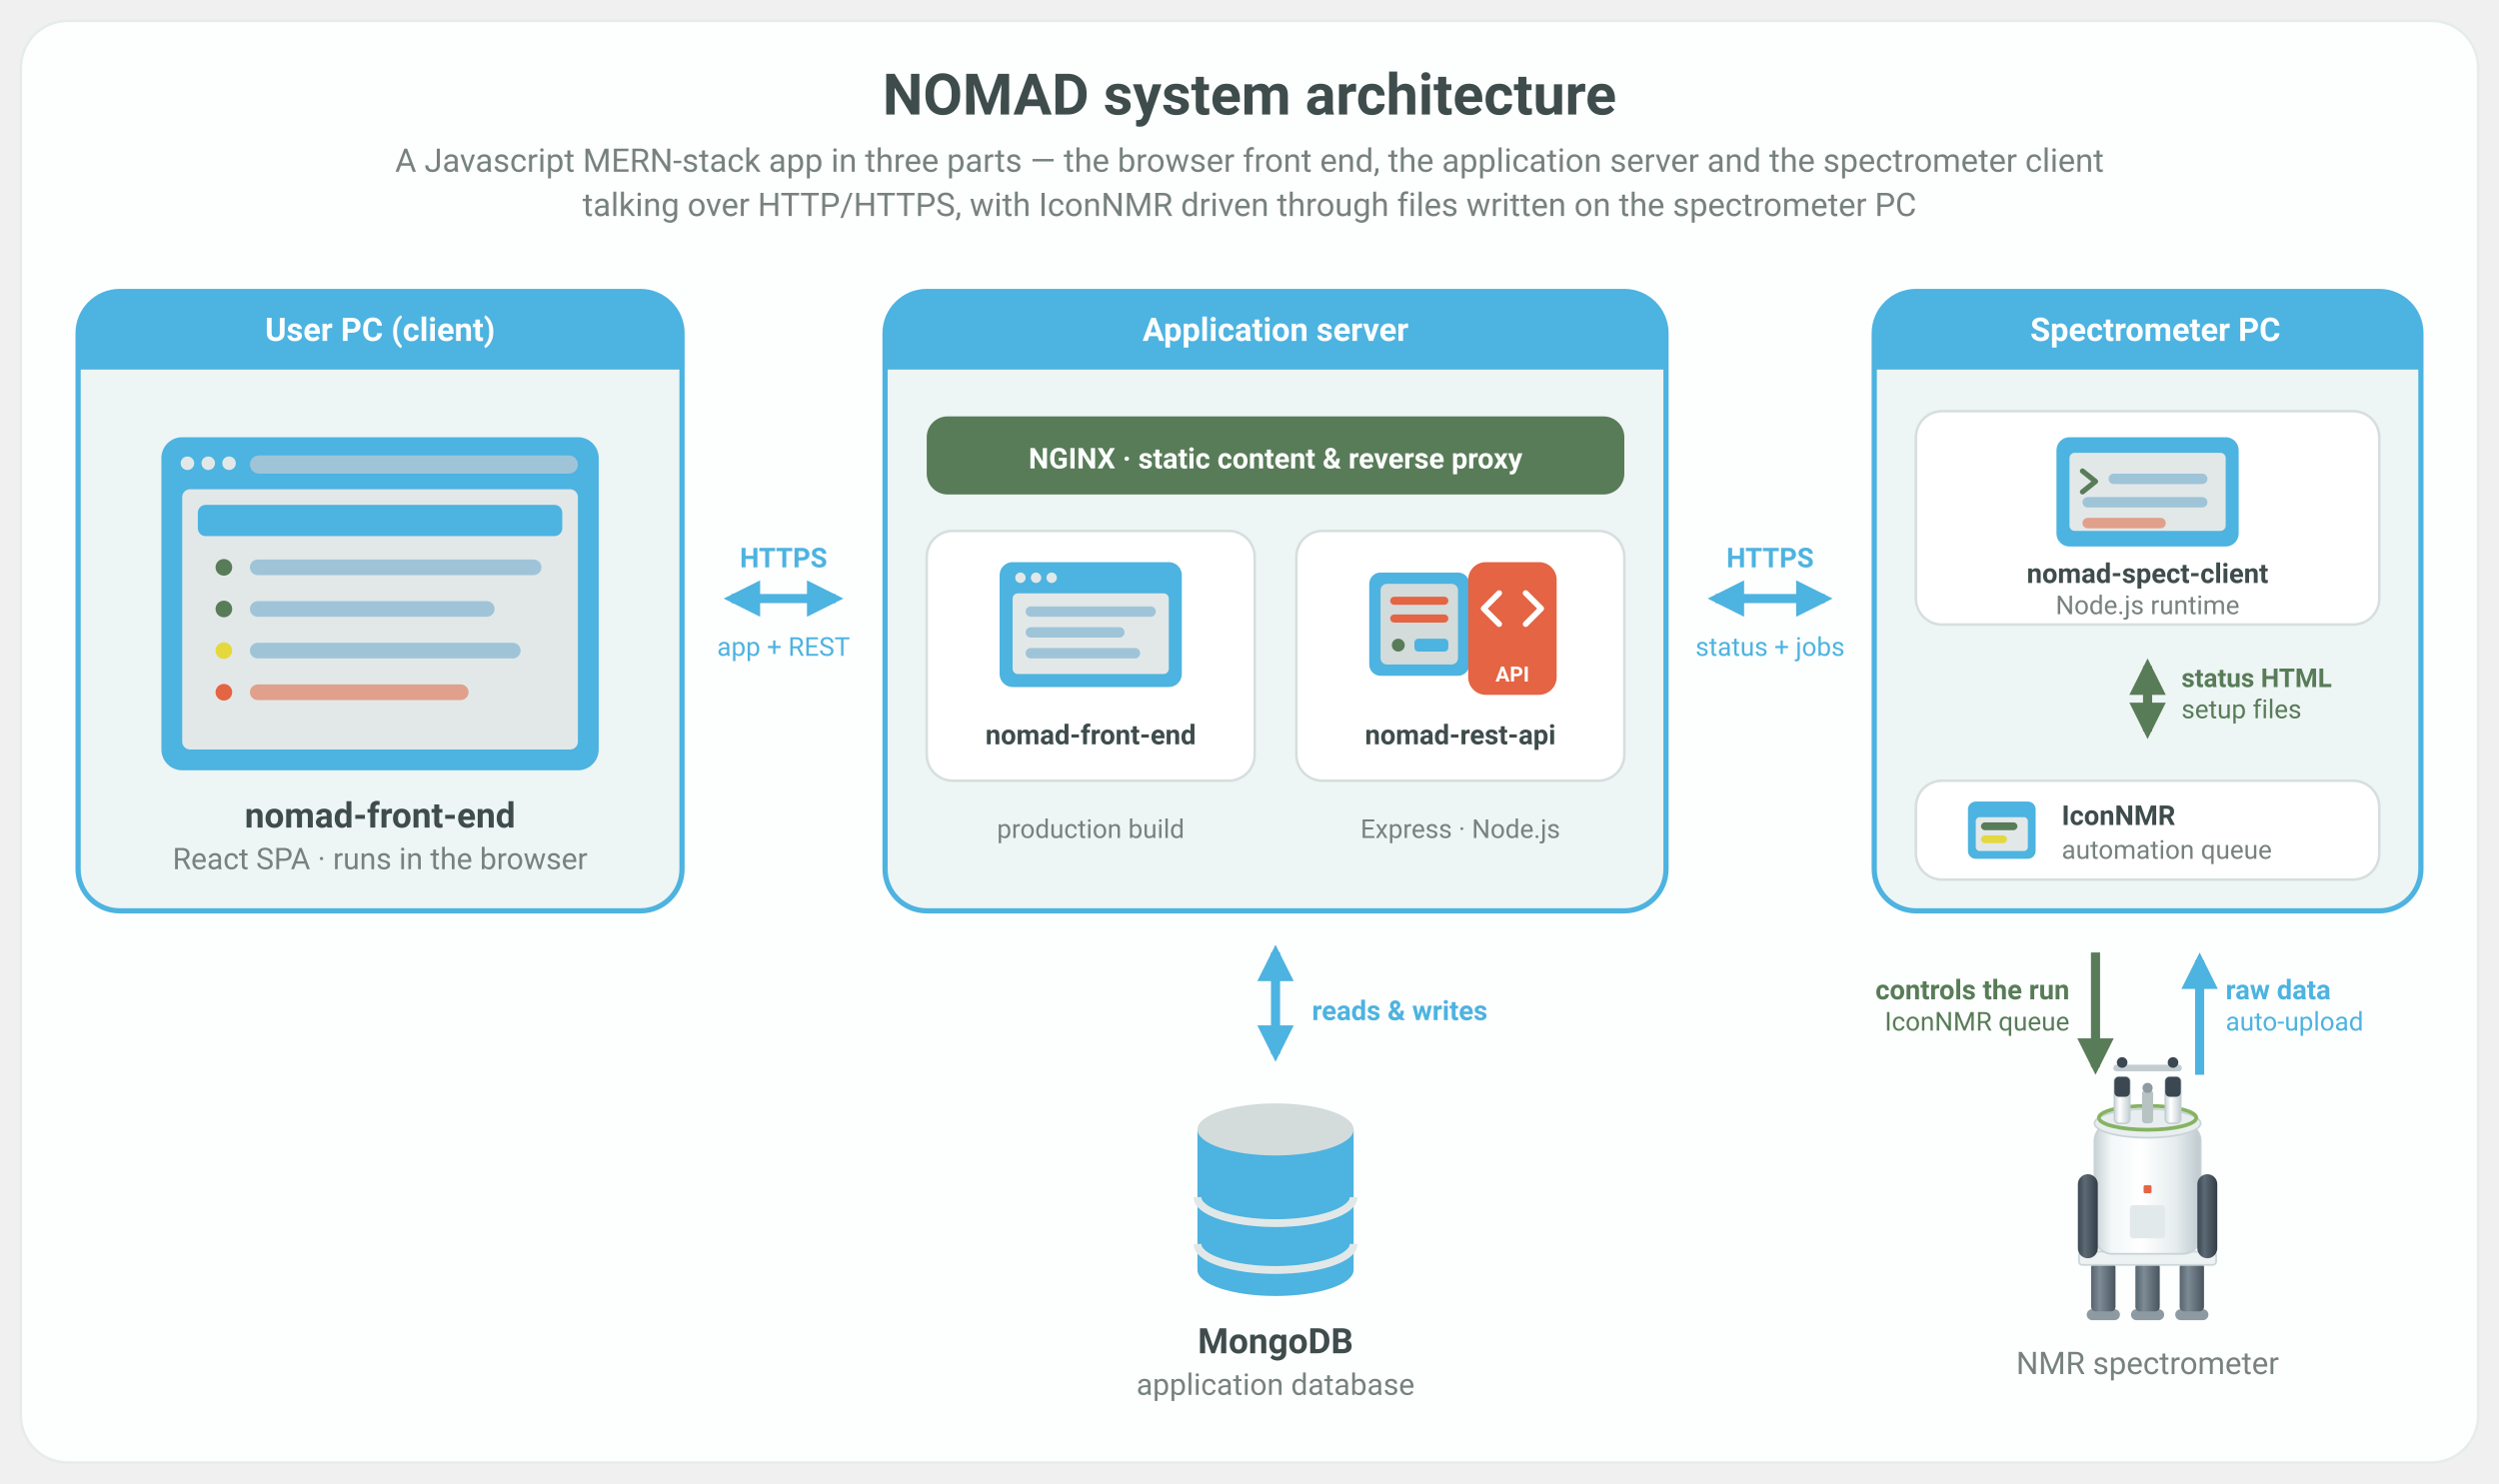
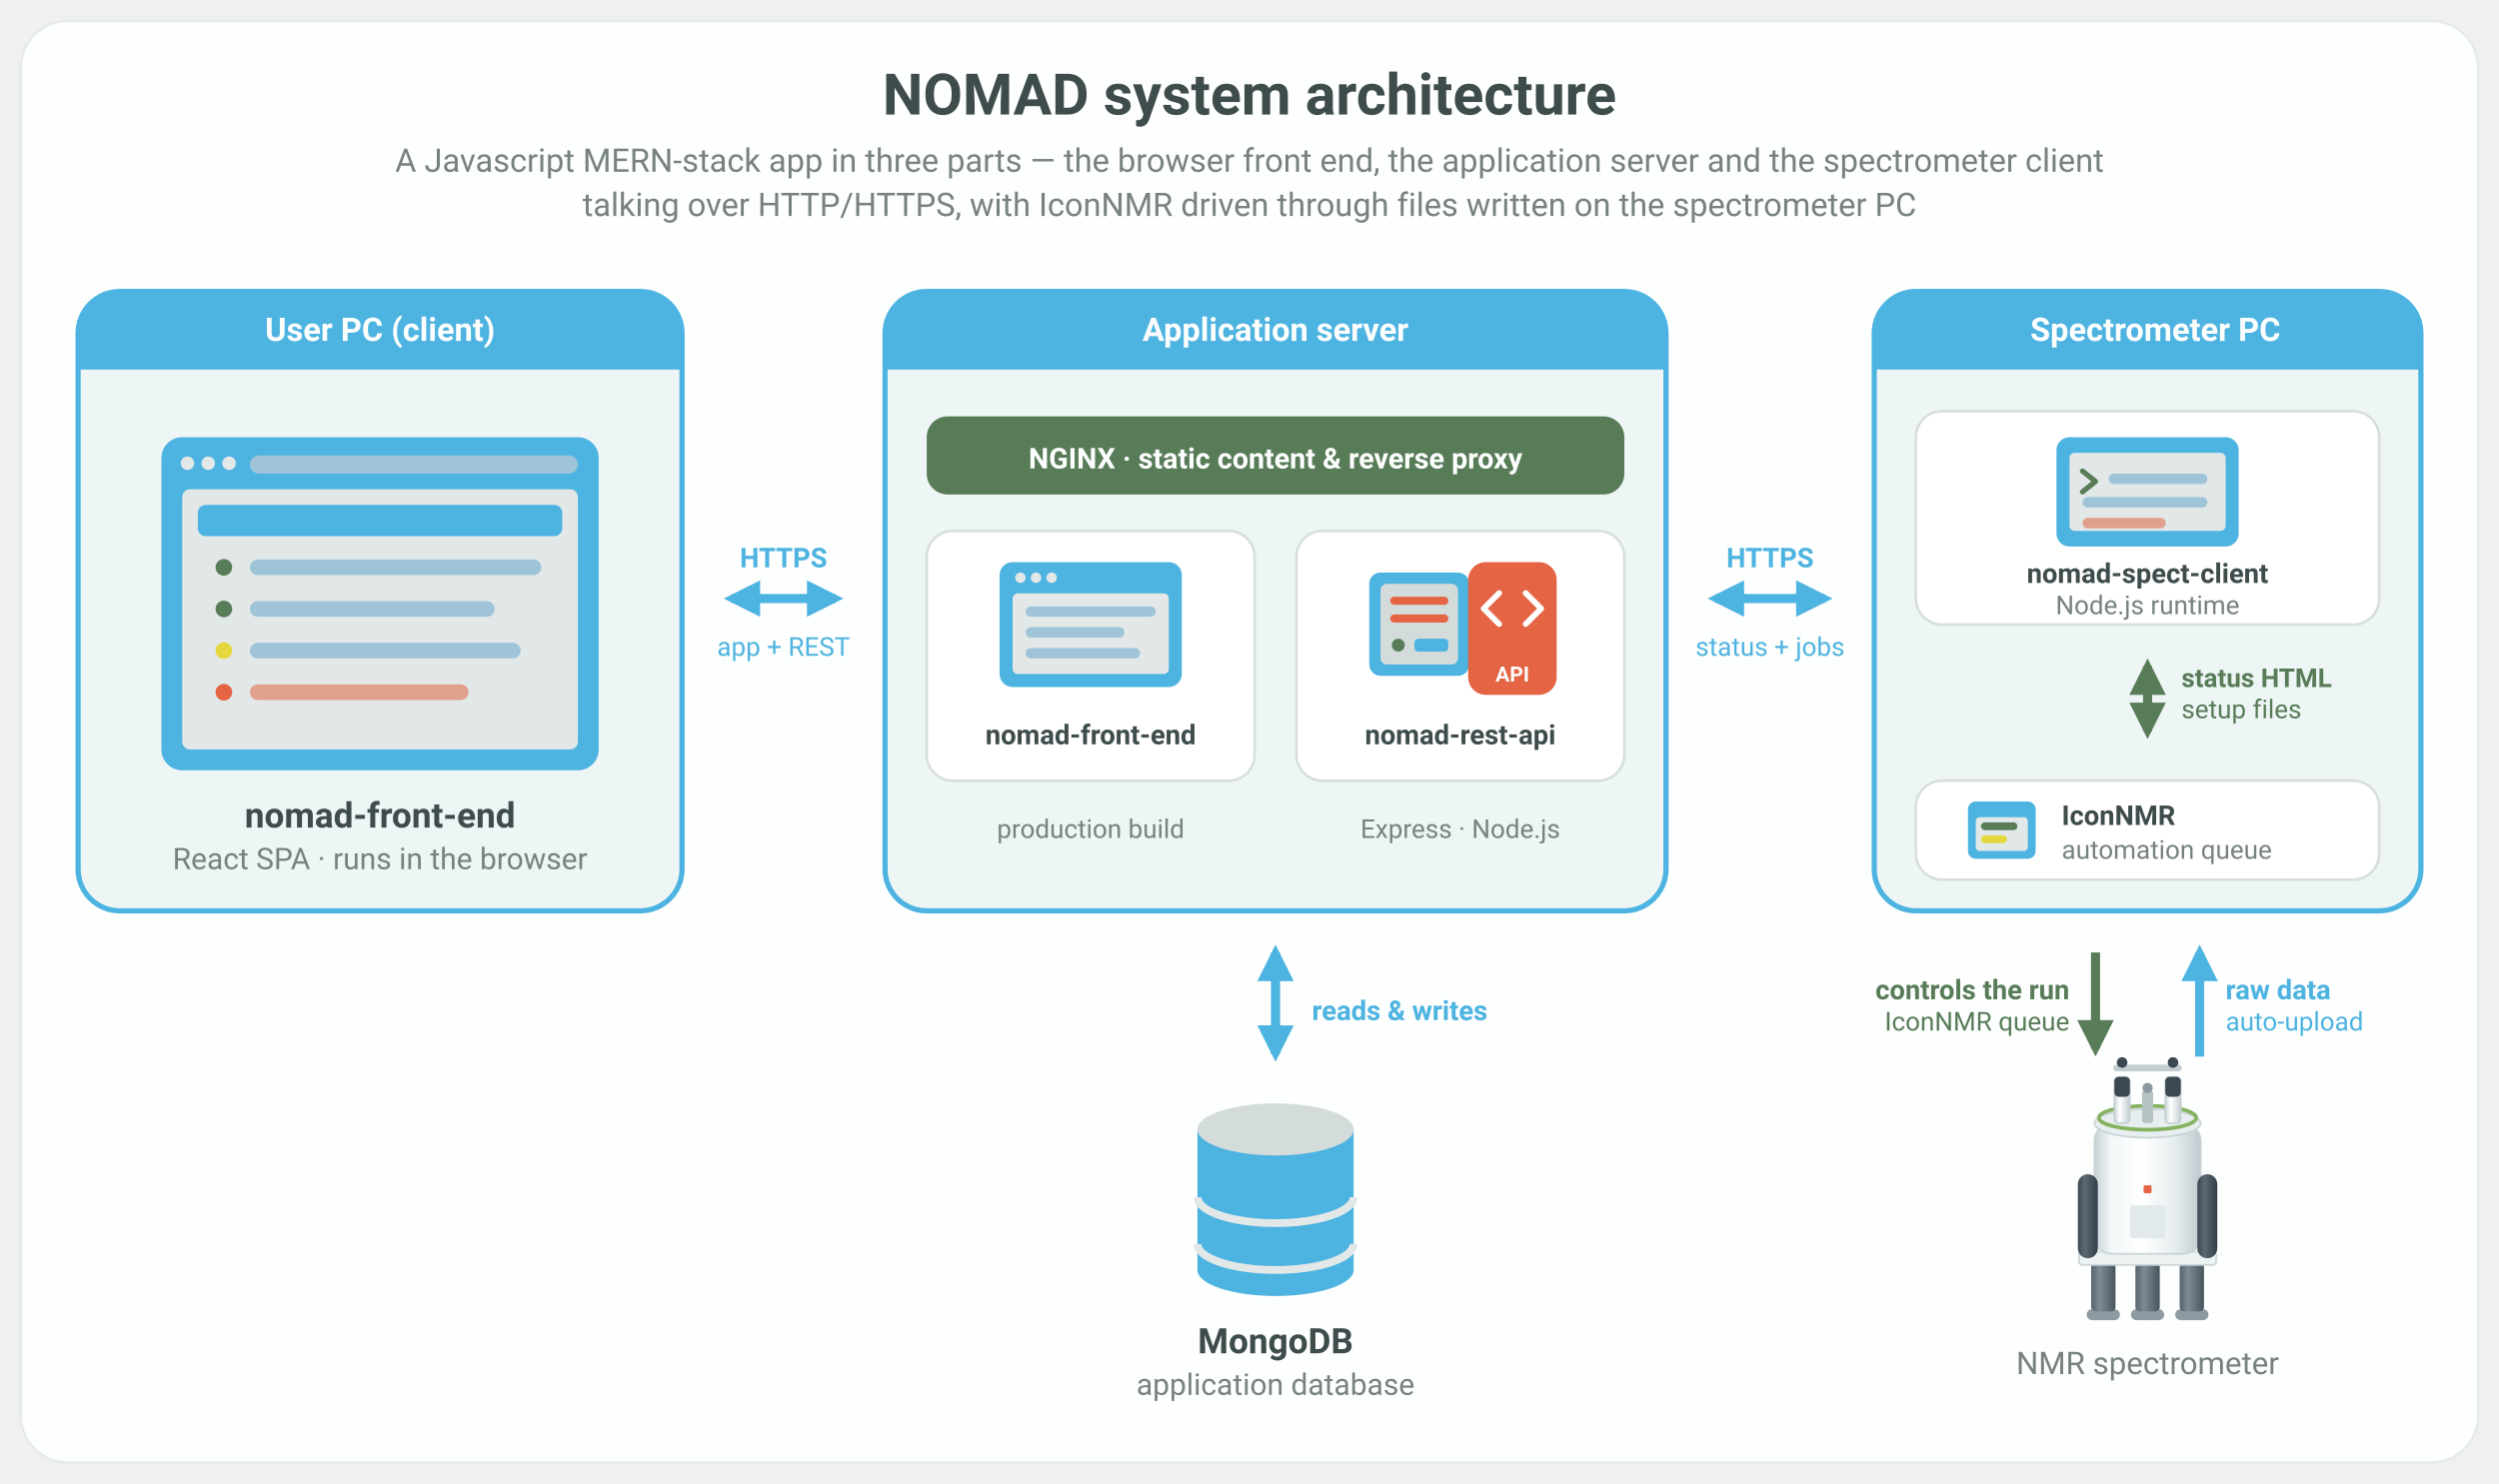
<svg xmlns="http://www.w3.org/2000/svg" width="960" height="570" viewBox="0 0 960 570" font-family="-apple-system,BlinkMacSystemFont,'Segoe UI',Roboto,Helvetica,Arial,sans-serif">
  <defs>
    <marker id="ah-blue" viewBox="0 0 14 14" refX="11" refY="7" markerWidth="14" markerHeight="14" markerUnits="userSpaceOnUse" orient="auto">
      <path d="M0 0 L14 7 L0 14 Z" fill="#4db3e0" />
    </marker>
    <marker id="ah-blue-start" viewBox="0 0 14 14" refX="3" refY="7" markerWidth="14" markerHeight="14" markerUnits="userSpaceOnUse" orient="auto">
      <path d="M14 0 L0 7 L14 14 Z" fill="#4db3e0" />
    </marker>
    <marker id="ah-green" viewBox="0 0 14 14" refX="11" refY="7" markerWidth="14" markerHeight="14" markerUnits="userSpaceOnUse" orient="auto">
      <path d="M0 0 L14 7 L0 14 Z" fill="#587c58" />
    </marker>
    <marker id="ah-green-start" viewBox="0 0 14 14" refX="3" refY="7" markerWidth="14" markerHeight="14" markerUnits="userSpaceOnUse" orient="auto">
      <path d="M14 0 L0 7 L14 14 Z" fill="#587c58" />
    </marker>
    <linearGradient id="mag-body" x1="0" y1="0" x2="1" y2="0">
      <stop offset="0" stop-color="#c7d2d6" />
      <stop offset="0.16" stop-color="#f2f7f8" />
      <stop offset="0.44" stop-color="#ffffff" />
      <stop offset="0.76" stop-color="#e6edee" />
      <stop offset="1" stop-color="#bfc9ce" />
    </linearGradient>
    <linearGradient id="mag-shroud" x1="0" y1="0" x2="1" y2="0">
      <stop offset="0" stop-color="#3b4751" />
      <stop offset="0.35" stop-color="#5c6a75" />
      <stop offset="1" stop-color="#333d46" />
    </linearGradient>
    <linearGradient id="mag-leg" x1="0" y1="0" x2="1" y2="0">
      <stop offset="0" stop-color="#57646e" />
      <stop offset="0.35" stop-color="#7d8b95" />
      <stop offset="1" stop-color="#49555e" />
    </linearGradient>
    <linearGradient id="mag-tube" x1="0" y1="0" x2="1" y2="0">
      <stop offset="0" stop-color="#ccd6d9" />
      <stop offset="0.35" stop-color="#ffffff" />
      <stop offset="1" stop-color="#c3ced2" />
    </linearGradient>
    <g id="magnet">
      <g fill="#8e9aa1">
        <rect x="-27.5" y="53" width="15" height="5" rx="2.5" />
        <rect x="-7.5" y="53" width="15" height="5" rx="2.5" />
        <rect x="12.5" y="53" width="15" height="5" rx="2.5" />
      </g>
      <rect x="-25.5" y="32" width="11" height="22" rx="2" fill="url(#mag-leg)" />
      <rect x="-5.5" y="32" width="11" height="22" rx="2" fill="url(#mag-leg)" />
      <rect x="14.5" y="32" width="11" height="22" rx="2" fill="url(#mag-leg)" />
      <rect x="-31" y="27" width="62" height="6" rx="1.5" fill="#edf2f3" stroke="#ccd6d9" stroke-width="0.8" />
      <rect x="-24" y="-31" width="48" height="59" rx="8" fill="url(#mag-body)" stroke="#c9d3d6" stroke-width="0.8" />
      <ellipse cx="0" cy="-31" rx="24" ry="6.5" fill="#e8eef0" stroke="#c9d3d6" stroke-width="0.8" />
      <rect x="-31.5" y="-8" width="9" height="38" rx="4.5" fill="url(#mag-shroud)" />
      <rect x="22.5" y="-8" width="9" height="38" rx="4.5" fill="url(#mag-shroud)" />
      <rect x="-8" y="6" width="16" height="15" rx="1.5" fill="#e2e9eb" />
      <rect x="-1.8" y="-3" width="3.6" height="3.6" rx="0.6" fill="#e46444" />
      <ellipse cx="0" cy="-33.5" rx="22" ry="5.4" fill="none" stroke="#86b361" stroke-width="1.7" />
      <rect x="-15" y="-52" width="7" height="21" rx="2" fill="url(#mag-tube)" stroke="#c3ced2" stroke-width="0.7" />
      <rect x="-15" y="-52" width="7" height="9" rx="2" fill="#3b4751" />
      <rect x="8" y="-52" width="7" height="21" rx="2" fill="url(#mag-tube)" stroke="#c3ced2" stroke-width="0.7" />
      <rect x="8" y="-52" width="7" height="9" rx="2" fill="#3b4751" />
      <rect x="-2.5" y="-46" width="5" height="15" rx="1.5" fill="#b7c2c2" />
      <circle cx="0" cy="-47" r="2.3" fill="#8e9aa1" />
      <rect x="-15.5" y="-57.5" width="31" height="3" rx="1.5" fill="#c3ccd0" />
      <circle cx="-11.5" cy="-58.5" r="2.4" fill="#3b4751" />
      <circle cx="11.5" cy="-58.5" r="2.4" fill="#3b4751" />
    </g>
    <g id="rack">
      <rect x="0" y="0" width="62" height="64" rx="7" fill="#4db3e0" />
      <rect x="7" y="7" width="48" height="50" rx="4" fill="#d3dbdb" />
      <rect x="13" y="15" width="36" height="5" rx="2.5" fill="#e46444" />
      <rect x="13" y="26" width="36" height="5" rx="2.5" fill="#e46444" />
      <circle cx="18" cy="45" r="4" fill="#587c58" />
      <rect x="28" y="41" width="21" height="8" rx="2.5" fill="#4db3e0" />
    </g>
    <g id="api-port">
      <rect x="0" y="0" width="40" height="60" rx="8" fill="#e46444" />
      <g fill="none" stroke="#fdfefe" stroke-width="2.6" stroke-linecap="round" stroke-linejoin="round">
        <path d="M14 14 l-7 7 l7 7" />
        <path d="M26 14 l7 7 l-7 7" />
      </g>
      <text x="20" y="54" text-anchor="middle" font-size="9.5" font-weight="700" fill="#fdfefe">API</text>
    </g>
  </defs>
  <rect x="8" y="8" width="944" height="554" rx="18" fill="#fdfefe" stroke="#e6ebeb" />
  <text x="480" y="44" text-anchor="middle" font-size="22" font-weight="600" fill="#3f4c4c">NOMAD system architecture</text>
  <text x="480" y="66" text-anchor="middle" font-size="12.5" fill="#77827f">A Javascript MERN-stack app in three parts — the browser front end, the application server and the spectrometer client</text>
  <text x="480" y="83" text-anchor="middle" font-size="12.5" fill="#77827f">talking over HTTP/HTTPS, with IconNMR driven through files written on the spectrometer PC</text>
  <g transform="translate(0 0)">
    <rect x="30" y="112" width="232" height="238" rx="16" fill="#eef5f5" stroke="#4db3e0" stroke-width="2" />
    <path d="M30 128 a16 16 0 0 1 16 -16 h200 a16 16 0 0 1 16 16 v14 h-232 z" fill="#4db3e0" />
    <text x="146" y="131" text-anchor="middle" font-size="12.5" font-weight="600" fill="#fdfefe">User PC (client)</text>
    <rect x="62" y="168" width="168" height="128" rx="8" fill="#4db3e0" />
    <circle cx="72" cy="178" r="2.6" fill="#e2e8e8" />
    <circle cx="80" cy="178" r="2.6" fill="#e2e8e8" />
    <circle cx="88" cy="178" r="2.6" fill="#e2e8e8" />
    <rect x="96" y="175" width="126" height="7" rx="3.5" fill="#9fc4d8" />
    <rect x="70" y="188" width="152" height="100" rx="3" fill="#e2e8e8" />
    <rect x="76" y="194" width="140" height="12" rx="3" fill="#4db3e0" />
    <circle cx="86" cy="218" r="3.2" fill="#587c58" />
    <rect x="96" y="215" width="112" height="6" rx="3" fill="#9fc4d8" />
    <circle cx="86" cy="234" r="3.2" fill="#587c58" />
    <rect x="96" y="231" width="94" height="6" rx="3" fill="#9fc4d8" />
    <circle cx="86" cy="250" r="3.2" fill="#e5d83e" />
    <rect x="96" y="247" width="104" height="6" rx="3" fill="#9fc4d8" />
    <circle cx="86" cy="266" r="3.2" fill="#e46444" />
    <rect x="96" y="263" width="84" height="6" rx="3" fill="#e0a08c" />
    <text x="146" y="318" text-anchor="middle" font-size="13.5" font-weight="600" fill="#3f4c4c">nomad-front-end</text>
    <text x="146" y="334" text-anchor="middle" font-size="11.5" fill="#77827f">React SPA · runs in the browser</text>
    <rect x="340" y="112" width="300" height="238" rx="16" fill="#eef5f5" stroke="#4db3e0" stroke-width="2" />
    <path d="M340 128 a16 16 0 0 1 16 -16 h268 a16 16 0 0 1 16 16 v14 h-300 z" fill="#4db3e0" />
    <text x="490" y="131" text-anchor="middle" font-size="12.5" font-weight="600" fill="#fdfefe">Application server</text>
    <rect x="356" y="160" width="268" height="30" rx="8" fill="#587c58" />
    <text x="490" y="180" text-anchor="middle" font-size="11" font-weight="600" fill="#fdfefe">NGINX · static content &amp; reverse proxy</text>
    <rect x="356" y="204" width="126" height="96" rx="10" fill="#ffffff" stroke="#d7dede" />
    <rect x="498" y="204" width="126" height="96" rx="10" fill="#ffffff" stroke="#d7dede" />
    <rect x="384" y="216" width="70" height="48" rx="5" fill="#4db3e0" />
    <circle cx="392" cy="222" r="2" fill="#e2e8e8" />
    <circle cx="398" cy="222" r="2" fill="#e2e8e8" />
    <circle cx="404" cy="222" r="2" fill="#e2e8e8" />
    <rect x="389" y="228" width="60" height="31" rx="2" fill="#e2e8e8" />
    <rect x="394" y="233" width="50" height="4" rx="2" fill="#9fc4d8" />
    <rect x="394" y="241" width="38" height="4" rx="2" fill="#9fc4d8" />
    <rect x="394" y="249" width="44" height="4" rx="2" fill="#9fc4d8" />
    <text x="419" y="286" text-anchor="middle" font-size="10.5" font-weight="600" fill="#3f4c4c">nomad-front-end</text>
    <text x="419" y="322" text-anchor="middle" font-size="10" fill="#77827f">production build</text>
    <use href="#rack" transform="translate(526 220) scale(0.62)" />
    <use href="#api-port" transform="translate(564 216) scale(0.85)" />
    <text x="561" y="286" text-anchor="middle" font-size="10.5" font-weight="600" fill="#3f4c4c">nomad-rest-api</text>
    <text x="561" y="322" text-anchor="middle" font-size="10" fill="#77827f">Express · Node.js</text>
    <rect x="720" y="112" width="210" height="238" rx="16" fill="#eef5f5" stroke="#4db3e0" stroke-width="2" />
    <path d="M720 128 a16 16 0 0 1 16 -16 h178 a16 16 0 0 1 16 16 v14 h-210 z" fill="#4db3e0" />
    <text x="828" y="131" text-anchor="middle" font-size="12.5" font-weight="600" fill="#fdfefe">Spectrometer PC</text>
    <rect x="736" y="158" width="178" height="82" rx="10" fill="#ffffff" stroke="#d7dede" />
    <rect x="790" y="168" width="70" height="42" rx="5" fill="#4db3e0" />
    <rect x="795" y="174" width="60" height="30" rx="2" fill="#e2e8e8" />
    <path d="M800 181 l5 4 l-5 4" fill="none" stroke="#587c58" stroke-width="2" stroke-linecap="round" stroke-linejoin="round" />
    <rect x="810" y="182" width="38" height="4" rx="2" fill="#9fc4d8" />
    <rect x="800" y="191" width="48" height="4" rx="2" fill="#9fc4d8" />
    <rect x="800" y="199" width="32" height="4" rx="2" fill="#e0a08c" />
    <text x="825" y="224" text-anchor="middle" font-size="10.5" font-weight="600" fill="#3f4c4c">nomad-spect-client</text>
    <text x="825" y="236" text-anchor="middle" font-size="10" fill="#77827f">Node.js runtime</text>
    <path d="M825 256 V281" fill="none" stroke="#587c58" stroke-width="3.5" marker-start="url(#ah-green-start)" marker-end="url(#ah-green)" />
    <text x="838" y="264" font-size="10" font-weight="700" fill="#587c58">status HTML</text>
    <text x="838" y="276" font-size="10" fill="#587c58">setup files</text>
    <rect x="736" y="300" width="178" height="38" rx="10" fill="#ffffff" stroke="#d7dede" />
    <rect x="756" y="308" width="26" height="22" rx="3" fill="#4db3e0" />
    <rect x="759" y="314" width="20" height="13" rx="1.5" fill="#e2e8e8" />
    <rect x="761" y="316" width="14" height="3" rx="1.5" fill="#587c58" />
    <rect x="761" y="321" width="10" height="3" rx="1.5" fill="#e5d83e" />
    <text x="792" y="317" font-size="10.5" font-weight="600" fill="#3f4c4c">IconNMR</text>
    <text x="792" y="330" font-size="10" fill="#77827f">automation queue</text>
    <path d="M281 230 H321" fill="none" stroke="#4db3e0" stroke-width="3.5" marker-start="url(#ah-blue-start)" marker-end="url(#ah-blue)" />
    <text x="301" y="218" text-anchor="middle" font-size="10.5" font-weight="700" fill="#4db3e0">HTTPS</text>
    <text x="301" y="252" text-anchor="middle" font-size="10" fill="#4db3e0">app + REST</text>
    <path d="M659 230 H701" fill="none" stroke="#4db3e0" stroke-width="3.5" marker-start="url(#ah-blue-start)" marker-end="url(#ah-blue)" />
    <text x="680" y="218" text-anchor="middle" font-size="10.5" font-weight="700" fill="#4db3e0">HTTPS</text>
    <text x="680" y="252" text-anchor="middle" font-size="10" fill="#4db3e0">status + jobs</text>
    <path d="M490 366 V405" fill="none" stroke="#4db3e0" stroke-width="3.5" marker-start="url(#ah-blue-start)" marker-end="url(#ah-blue)" />
    <text x="504" y="392" font-size="10.5" font-weight="700" fill="#4db3e0">reads &amp; writes</text>
    <g transform="translate(490 434)">
      <path d="M-30 0 v54 a30 10 0 0 0 60 0 v-54 z" fill="#4db3e0" />
      <ellipse cx="0" cy="0" rx="30" ry="10" fill="#d3dbdb" />
      <path d="M-30 26 a30 10 0 0 0 60 0" fill="none" stroke="#e2e8e8" stroke-width="3" />
      <path d="M-30 44 a30 10 0 0 0 60 0" fill="none" stroke="#e2e8e8" stroke-width="3" />
    </g>
    <text x="490" y="520" text-anchor="middle" font-size="13.5" font-weight="600" fill="#3f4c4c">MongoDB</text>
    <text x="490" y="536" text-anchor="middle" font-size="11.5" fill="#77827f">application database</text>
-     <path d="M805 366 V410" fill="none" stroke="#587c58" stroke-width="3.5" marker-end="url(#ah-green)" />
+     <path d="M805 366 V403" fill="none" stroke="#587c58" stroke-width="3.5" marker-end="url(#ah-green)" />
    <text x="795" y="384" text-anchor="end" font-size="10.5" font-weight="700" fill="#587c58">controls the run</text>
    <text x="795" y="396" text-anchor="end" font-size="10" fill="#587c58">IconNMR queue</text>
-     <path d="M845 413 V369" fill="none" stroke="#4db3e0" stroke-width="3.5" marker-end="url(#ah-blue)" />
+     <path d="M845 406 V366" fill="none" stroke="#4db3e0" stroke-width="3.5" marker-end="url(#ah-blue)" />
    <text x="855" y="384" font-size="10.5" font-weight="700" fill="#4db3e0">raw data</text>
    <text x="855" y="396" font-size="10" fill="#4db3e0">auto-upload</text>
    <use href="#magnet" transform="translate(825 458) scale(0.85)" />
    <text x="825" y="528" text-anchor="middle" font-size="12" fill="#77827f">NMR spectrometer</text>
  </g>
</svg>
